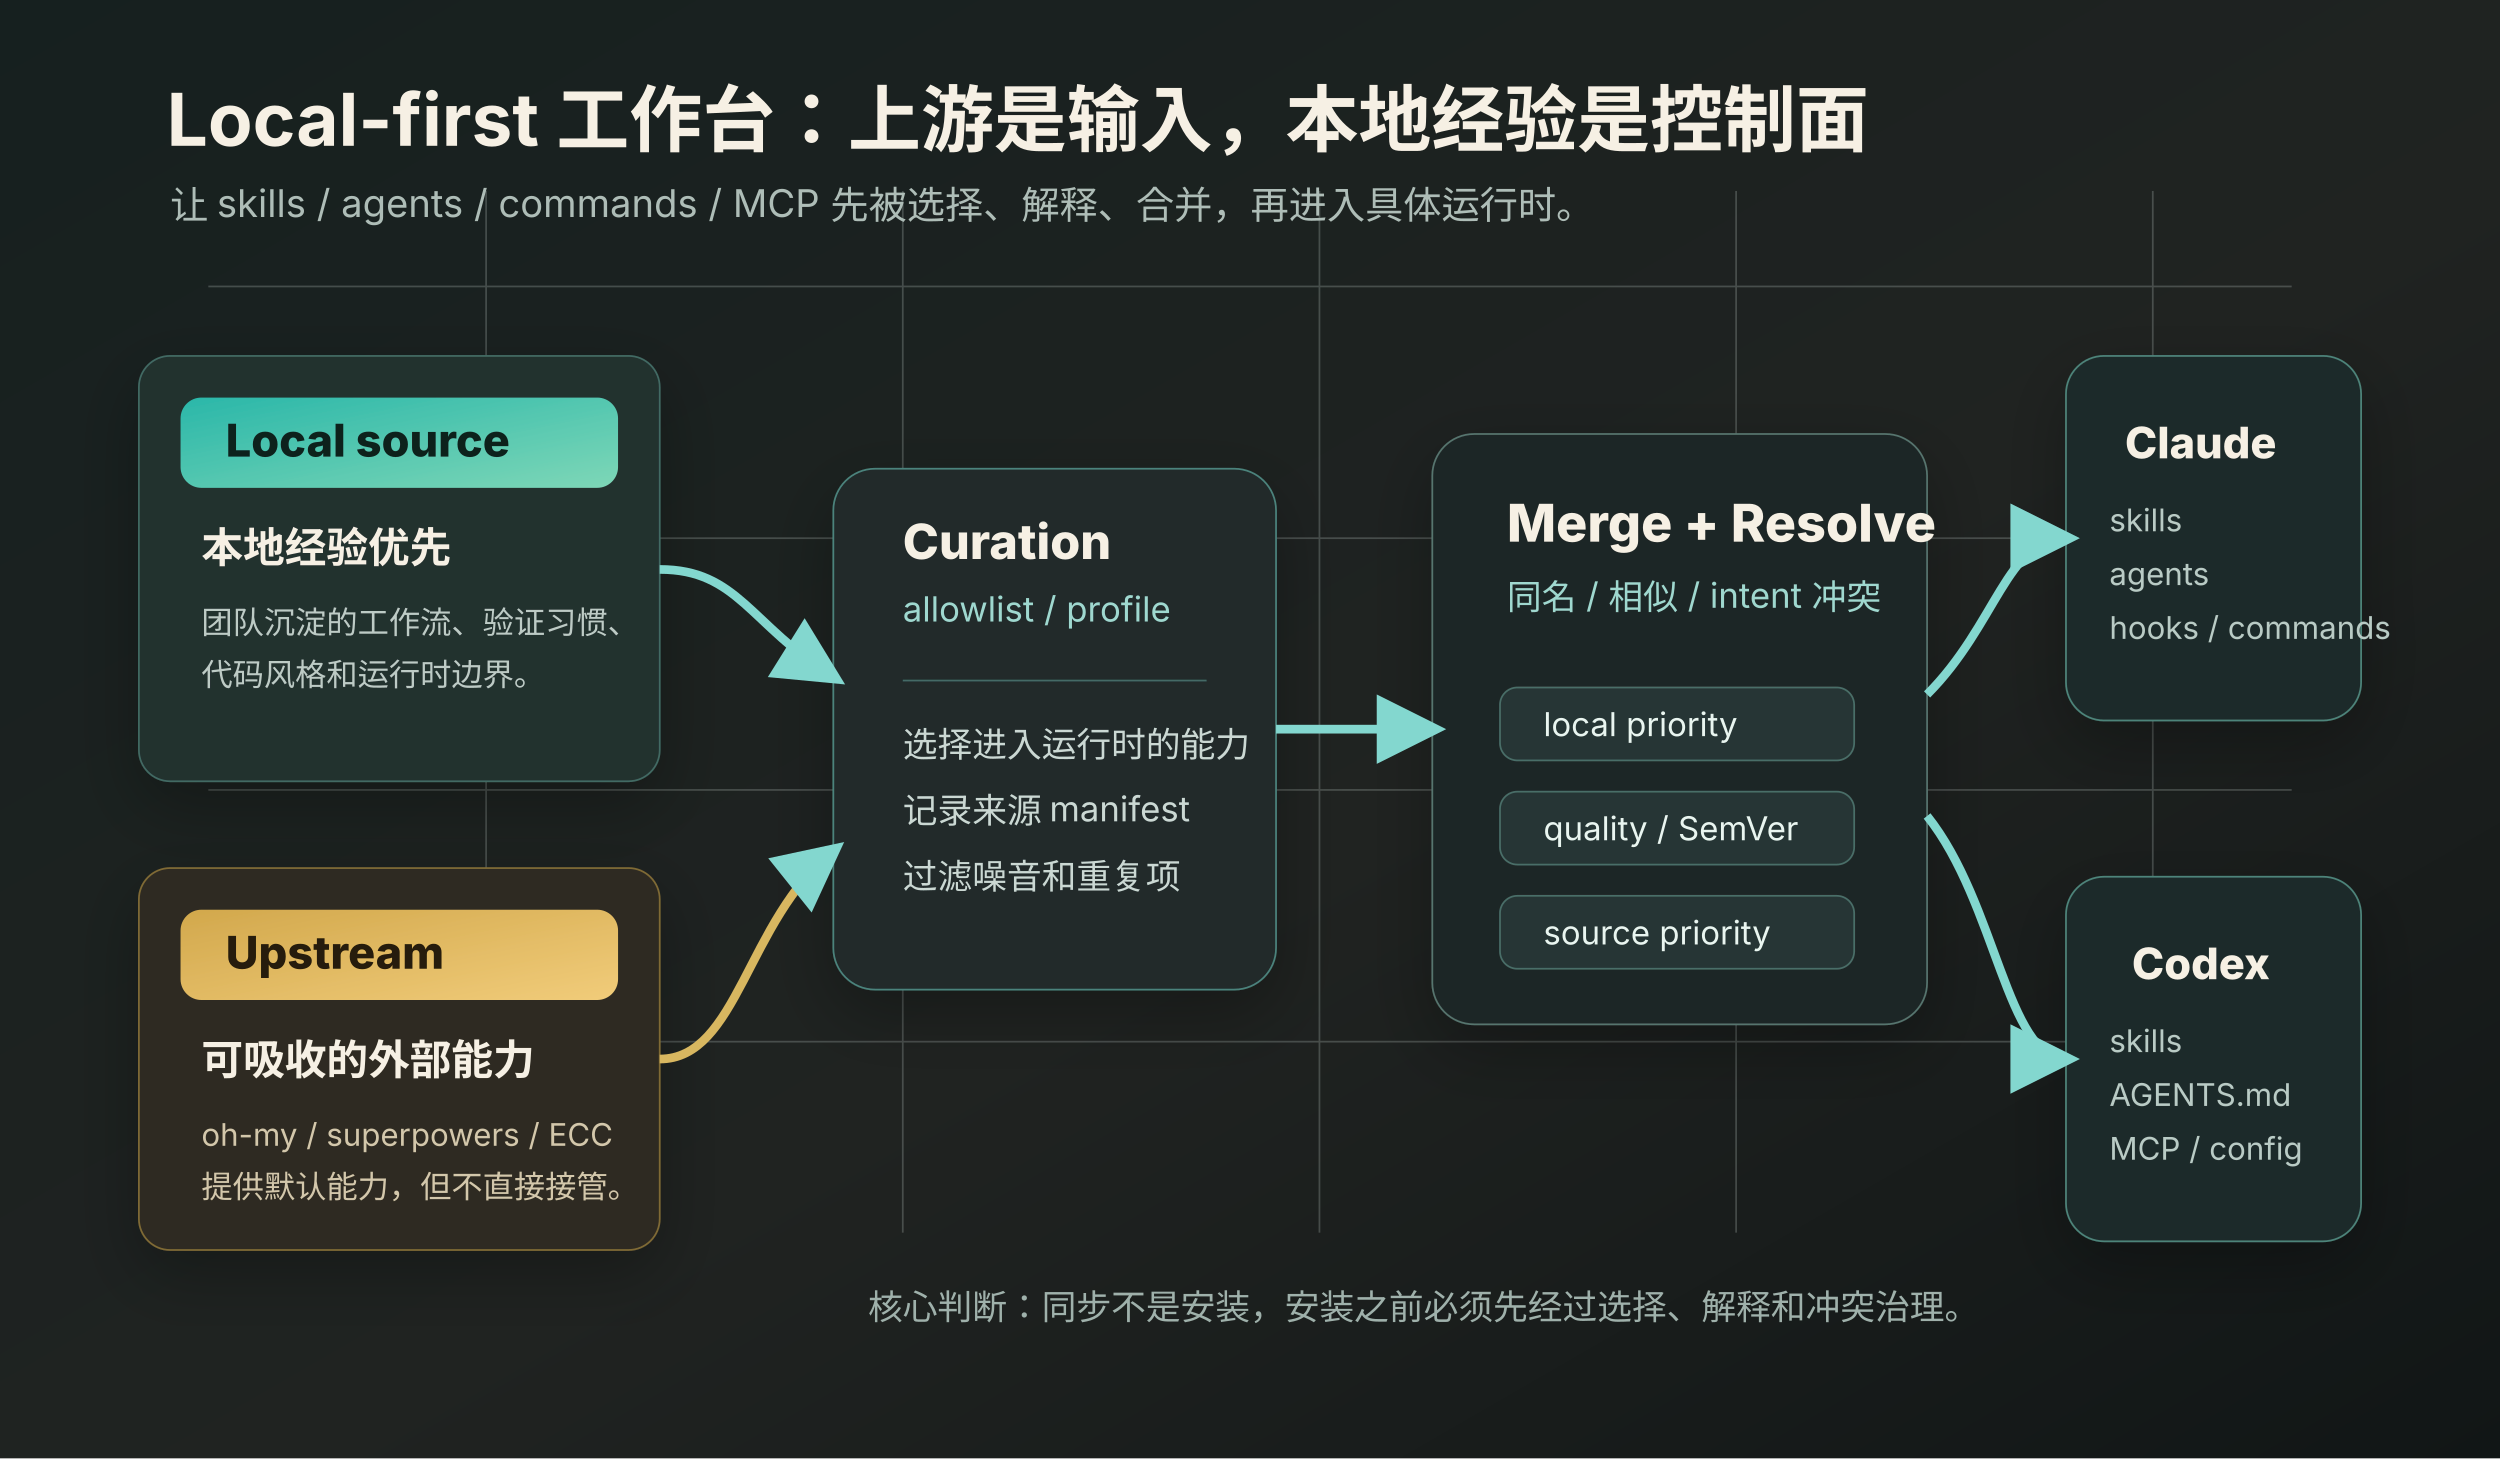
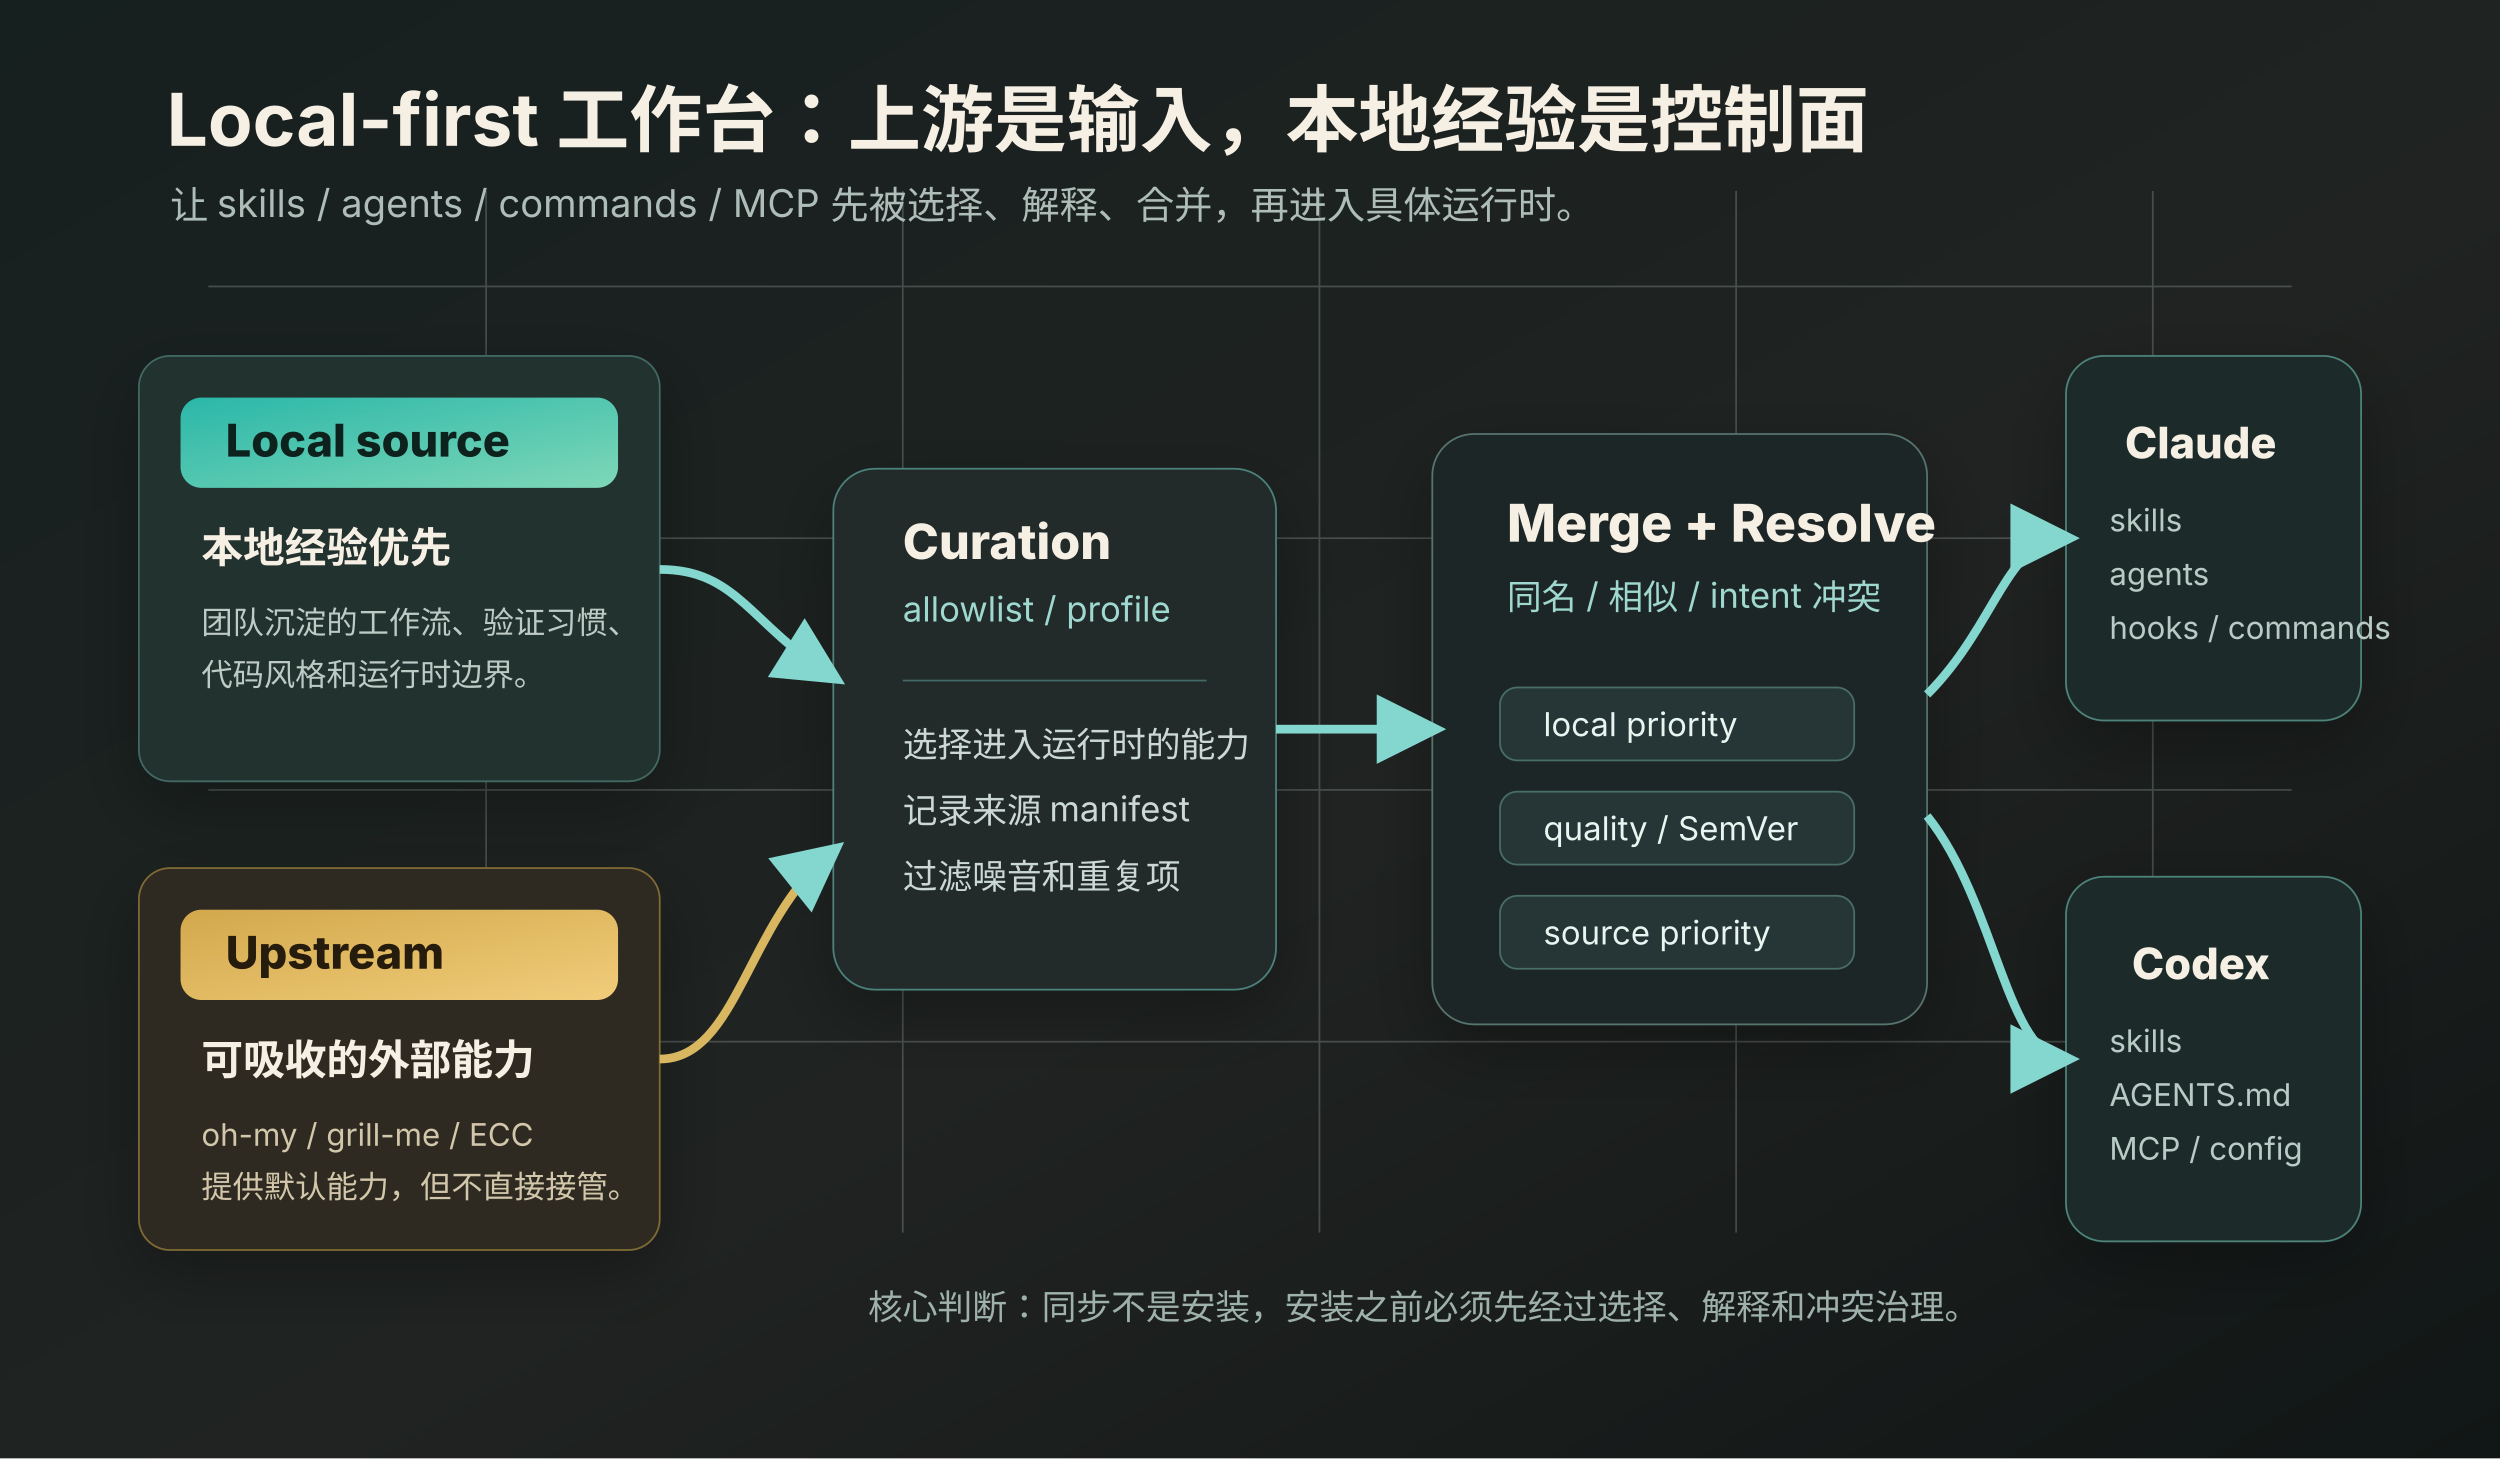
<svg xmlns="http://www.w3.org/2000/svg" width="1440" height="840" viewBox="0 0 1440 840" role="img" aria-labelledby="title desc">
  <defs>
    <linearGradient id="bg" x1="0" y1="0" x2="1" y2="1">
      <stop offset="0" stop-color="#16201f" />
      <stop offset="0.56" stop-color="#202321" />
      <stop offset="1" stop-color="#111616" />
    </linearGradient>
    <linearGradient id="local" x1="0" y1="0" x2="1" y2="1">
      <stop offset="0" stop-color="#2ab7a9" />
      <stop offset="1" stop-color="#7ed7b7" />
    </linearGradient>
    <linearGradient id="upstream" x1="0" y1="0" x2="1" y2="1">
      <stop offset="0" stop-color="#d2a84c" />
      <stop offset="1" stop-color="#f1cc7a" />
    </linearGradient>
    <filter id="shadow" x="-20%" y="-20%" width="140%" height="140%">
      <feDropShadow dx="0" dy="14" stdDeviation="20" flood-color="#000000" flood-opacity="0.28" />
    </filter>
    <marker id="arrow" viewBox="0 0 10 10" refX="8" refY="5" markerWidth="8" markerHeight="8" orient="auto-start-reverse">
      <path d="M 0 0 L 10 5 L 0 10 z" fill="#83d7cf" />
    </marker>
  </defs>
  <rect width="1440" height="840" fill="url(#bg)" />
  <g opacity="0.22" stroke="#dce8e4" stroke-width="1">
    <path d="M120 165H1320M120 310H1320M120 455H1320M120 600H1320M280 110V710M520 110V710M760 110V710M1000 110V710M1240 110V710" />
  </g>
  <text x="96" y="84" fill="#f6f0e4" font-family="Inter, PingFang SC, Arial, sans-serif" font-size="42" font-weight="700">Local-first 工作台：上游是输入，本地经验是控制面</text>
  <text x="98" y="126" fill="#aebdb7" font-family="Inter, PingFang SC, Arial, sans-serif" font-size="22">让 skills / agents / commands / MCP 先被选择、解释、合并，再进入具体运行时。</text>
  <g filter="url(#shadow)">
    <rect x="80" y="205" width="300" height="245" rx="18" fill="#23302f" stroke="#426b64" />
    <rect x="104" y="229" width="252" height="52" rx="12" fill="url(#local)" />
    <text x="130" y="263" fill="#10201e" font-family="Inter, PingFang SC, Arial, sans-serif" font-size="26" font-weight="800">Local source</text>
    <text x="116" y="324" fill="#f6f0e4" font-family="Inter, PingFang SC, Arial, sans-serif" font-size="24" font-weight="700">本地经验优先</text>
    <text x="116" y="365" fill="#bdcbc5" font-family="Inter, PingFang SC, Arial, sans-serif" font-size="18">团队沉淀的工作流、验证习惯、</text>
    <text x="116" y="395" fill="#bdcbc5" font-family="Inter, PingFang SC, Arial, sans-serif" font-size="18">代码风格和运行时边界。</text>
  </g>
  <g filter="url(#shadow)">
    <rect x="80" y="500" width="300" height="220" rx="18" fill="#2f2b21" stroke="#806b36" />
    <rect x="104" y="524" width="252" height="52" rx="12" fill="url(#upstream)" />
    <text x="130" y="558" fill="#251b08" font-family="Inter, PingFang SC, Arial, sans-serif" font-size="26" font-weight="800">Upstream</text>
    <text x="116" y="619" fill="#f6f0e4" font-family="Inter, PingFang SC, Arial, sans-serif" font-size="24" font-weight="700">可吸收的外部能力</text>
-     <text x="116" y="660" fill="#d3c7ab" font-family="Inter, PingFang SC, Arial, sans-serif" font-size="18">oh-my / superpowers / ECC</text>
+     <text x="116" y="660" fill="#d3c7ab" font-family="Inter, PingFang SC, Arial, sans-serif" font-size="18">oh-my / grill-me / ECC</text>
    <text x="116" y="690" fill="#d3c7ab" font-family="Inter, PingFang SC, Arial, sans-serif" font-size="18">提供默认能力，但不直接接管。</text>
  </g>
  <g filter="url(#shadow)">
    <rect x="480" y="270" width="255" height="300" rx="24" fill="#202a2b" stroke="#4c837c" />
    <text x="520" y="322" fill="#f6f0e4" font-family="Inter, PingFang SC, Arial, sans-serif" font-size="28" font-weight="800">Curation</text>
    <text x="520" y="358" fill="#9fd8cf" font-family="Inter, PingFang SC, Arial, sans-serif" font-size="20">allowlist / profile</text>
    <line x1="520" y1="392" x2="695" y2="392" stroke="#446b66" />
    <text x="520" y="436" fill="#cbd8d3" font-family="Inter, PingFang SC, Arial, sans-serif" font-size="20">选择进入运行时的能力</text>
    <text x="520" y="474" fill="#cbd8d3" font-family="Inter, PingFang SC, Arial, sans-serif" font-size="20">记录来源 manifest</text>
    <text x="520" y="512" fill="#cbd8d3" font-family="Inter, PingFang SC, Arial, sans-serif" font-size="20">过滤噪音和重复项</text>
  </g>
  <g filter="url(#shadow)">
    <rect x="825" y="250" width="285" height="340" rx="24" fill="#1f2727" stroke="#56746e" />
    <text x="868" y="312" fill="#f6f0e4" font-family="Inter, PingFang SC, Arial, sans-serif" font-size="30" font-weight="800">Merge + Resolve</text>
    <text x="868" y="351" fill="#9fd8cf" font-family="Inter, PingFang SC, Arial, sans-serif" font-size="20">同名 / 相似 / intent 冲突</text>
    <g fill="#263635" stroke="#496e68">
      <rect x="864" y="396" width="204" height="42" rx="10" />
      <rect x="864" y="456" width="204" height="42" rx="10" />
      <rect x="864" y="516" width="204" height="42" rx="10" />
    </g>
    <text x="889" y="424" fill="#e9f5f0" font-family="Inter, PingFang SC, Arial, sans-serif" font-size="19">local priority</text>
    <text x="889" y="484" fill="#e9f5f0" font-family="Inter, PingFang SC, Arial, sans-serif" font-size="19">quality / SemVer</text>
    <text x="889" y="544" fill="#e9f5f0" font-family="Inter, PingFang SC, Arial, sans-serif" font-size="19">source priority</text>
  </g>
  <g filter="url(#shadow)">
    <rect x="1190" y="205" width="170" height="210" rx="22" fill="#1f2c2c" stroke="#4d847a" />
    <text x="1224" y="264" fill="#f6f0e4" font-family="Inter, PingFang SC, Arial, sans-serif" font-size="25" font-weight="800">Claude</text>
    <text x="1215" y="306" fill="#b9cbc5" font-family="Inter, PingFang SC, Arial, sans-serif" font-size="18">skills</text>
    <text x="1215" y="337" fill="#b9cbc5" font-family="Inter, PingFang SC, Arial, sans-serif" font-size="18">agents</text>
    <text x="1215" y="368" fill="#b9cbc5" font-family="Inter, PingFang SC, Arial, sans-serif" font-size="18">hooks / commands</text>
  </g>
  <g filter="url(#shadow)">
    <rect x="1190" y="505" width="170" height="210" rx="22" fill="#1f2c2c" stroke="#4d847a" />
    <text x="1228" y="564" fill="#f6f0e4" font-family="Inter, PingFang SC, Arial, sans-serif" font-size="25" font-weight="800">Codex</text>
    <text x="1215" y="606" fill="#b9cbc5" font-family="Inter, PingFang SC, Arial, sans-serif" font-size="18">skills</text>
    <text x="1215" y="637" fill="#b9cbc5" font-family="Inter, PingFang SC, Arial, sans-serif" font-size="18">AGENTS.md</text>
    <text x="1215" y="668" fill="#b9cbc5" font-family="Inter, PingFang SC, Arial, sans-serif" font-size="18">MCP / config</text>
  </g>
  <path d="M380 328 C425 328 432 360 480 390" fill="none" stroke="#83d7cf" stroke-width="5" marker-end="url(#arrow)" />
  <path d="M380 610 C425 610 430 530 480 490" fill="none" stroke="#d8b760" stroke-width="5" marker-end="url(#arrow)" />
  <path d="M735 420 C780 420 785 420 825 420" fill="none" stroke="#83d7cf" stroke-width="5" marker-end="url(#arrow)" />
  <path d="M1110 400 C1150 360 1156 310 1190 310" fill="none" stroke="#83d7cf" stroke-width="5" marker-end="url(#arrow)" />
  <path d="M1110 470 C1150 520 1156 610 1190 610" fill="none" stroke="#83d7cf" stroke-width="5" marker-end="url(#arrow)" />
  <text x="500" y="760" fill="#9fb1ab" font-family="Inter, PingFang SC, Arial, sans-serif" font-size="20">核心判断：同步不是安装，安装之前必须先经过选择、解释和冲突治理。</text>
</svg>
